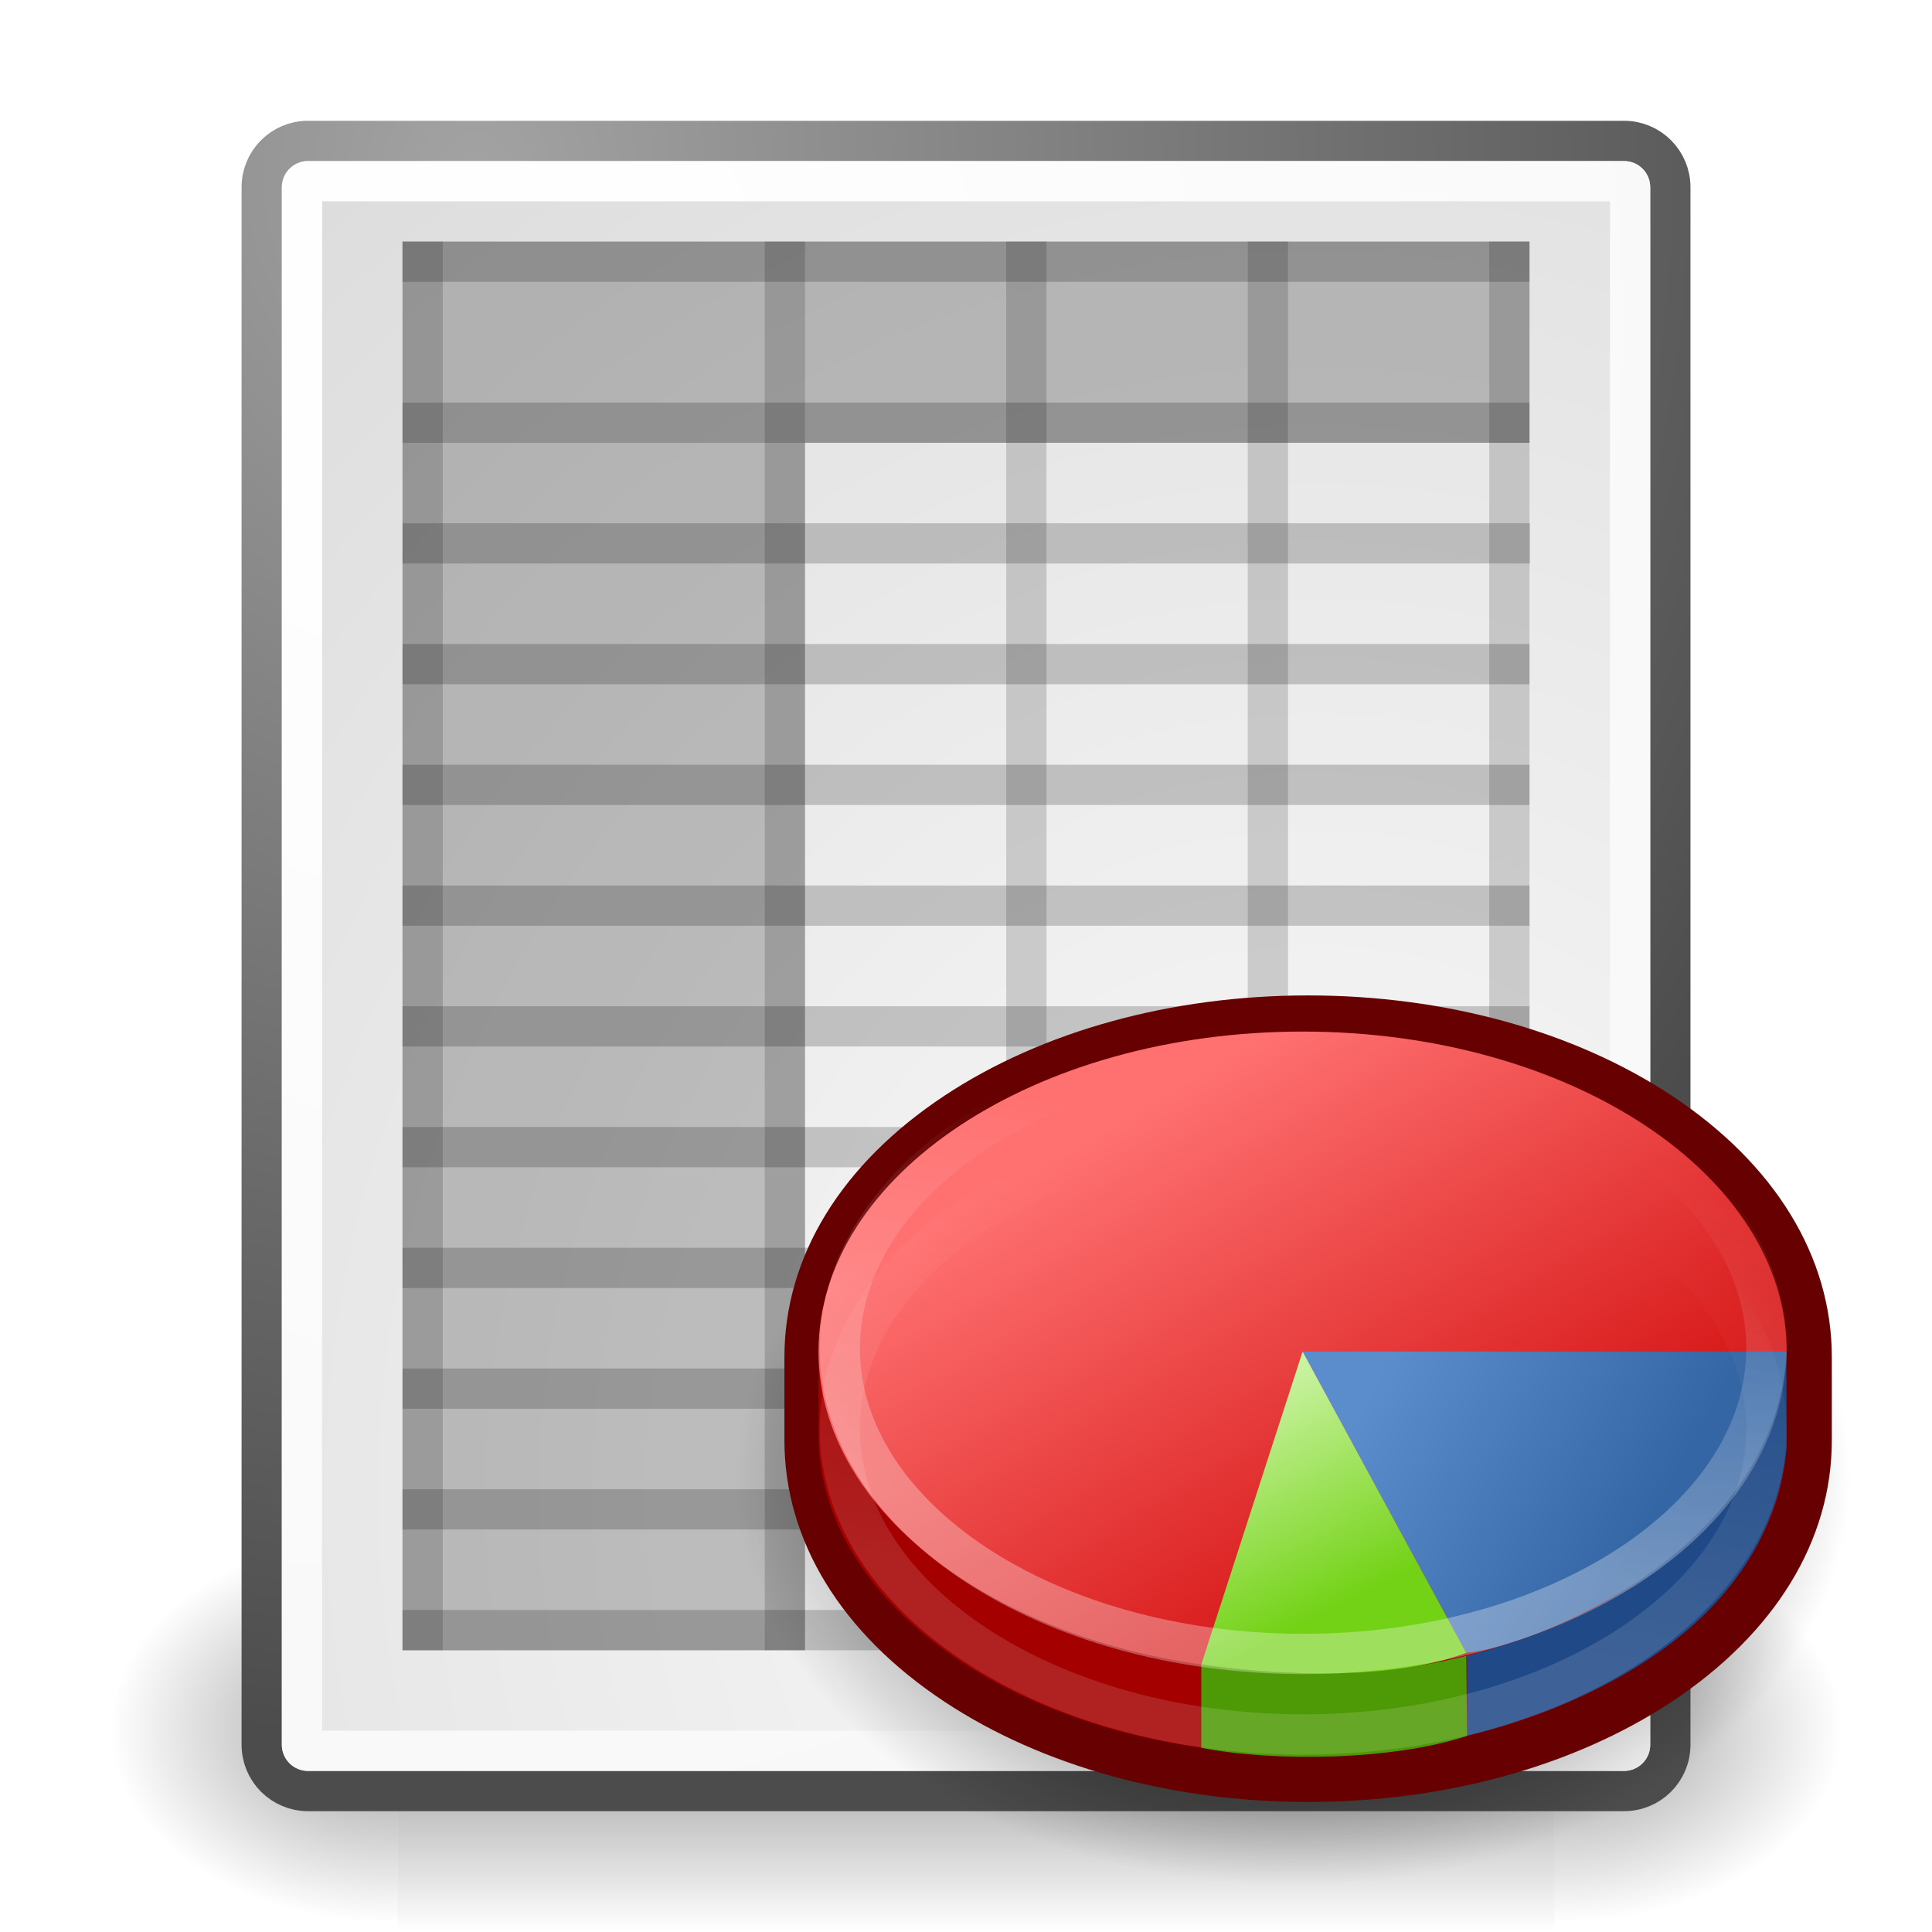
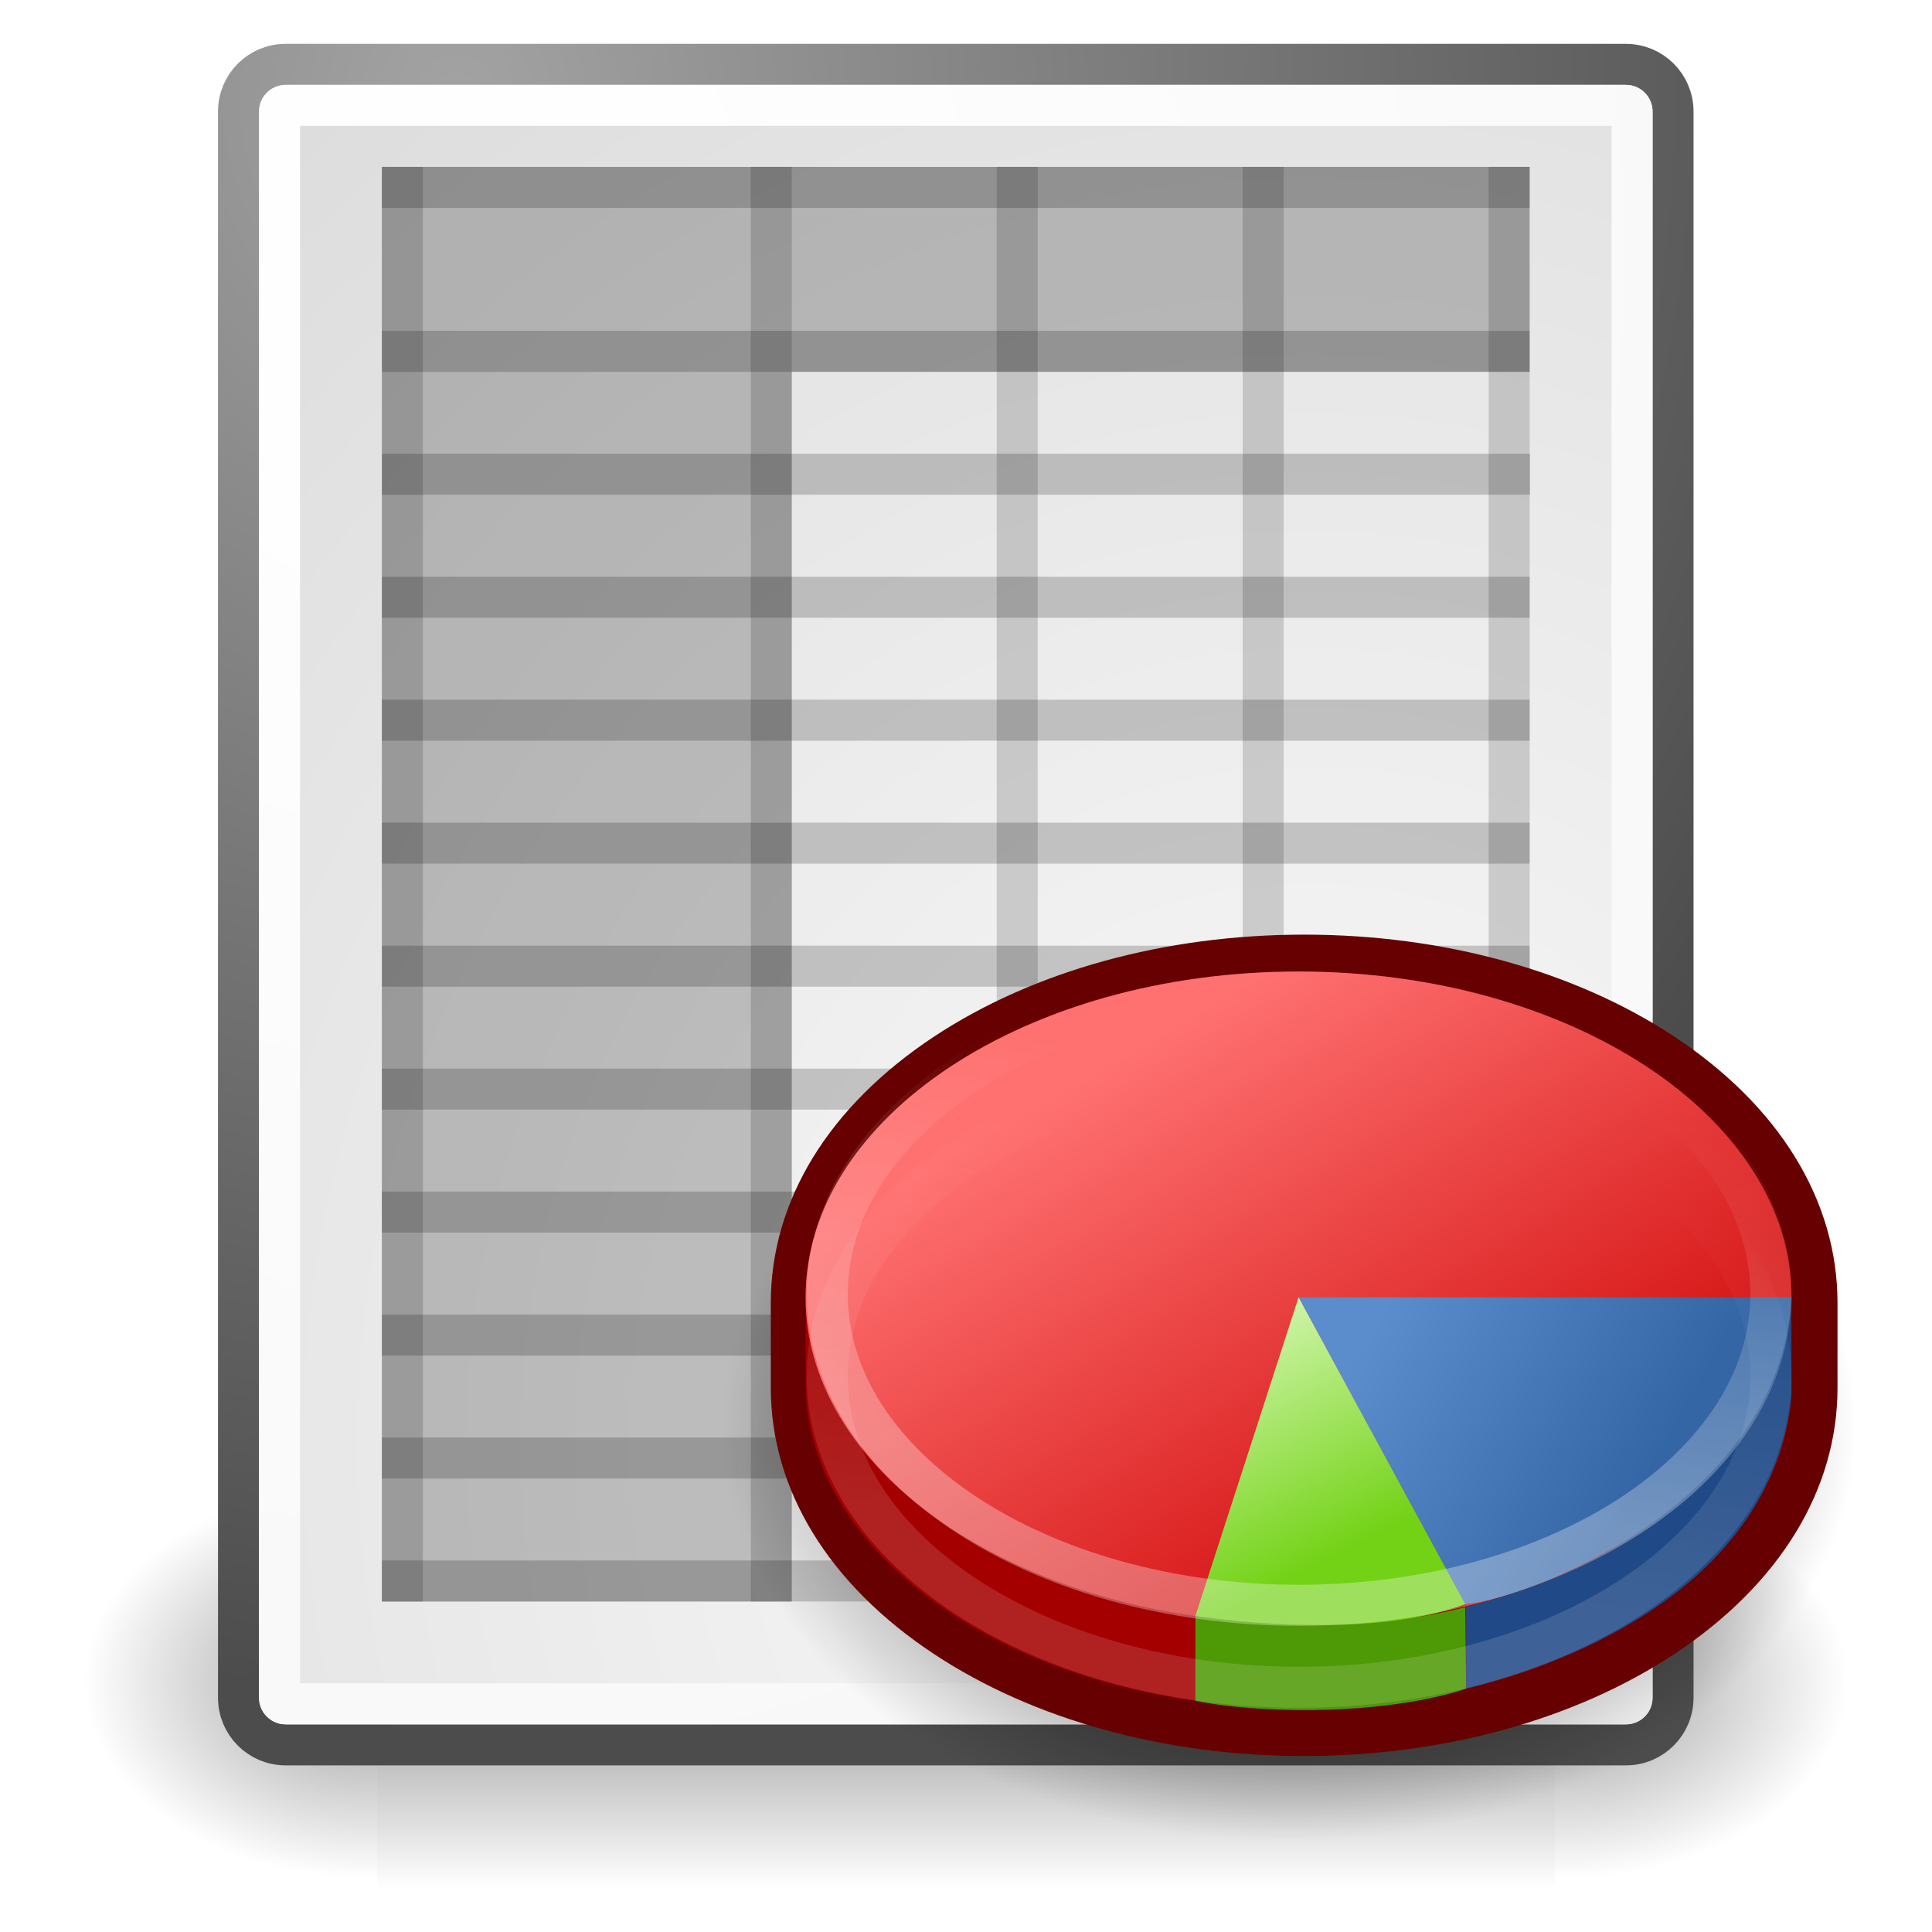
- <svg xmlns="http://www.w3.org/2000/svg" xmlns:xlink="http://www.w3.org/1999/xlink" id="svg13684" height="48px" width="48px">
+ <svg xmlns="http://www.w3.org/2000/svg" xmlns:xlink="http://www.w3.org/1999/xlink" id="svg13684" height="22" width="22" version="1.1">
  <defs id="defs3">
    <radialGradient xlink:href="#linearGradient5060" id="radialGradient6719" gradientUnits="userSpaceOnUse" gradientTransform="matrix(-2.774389,0,0,1.969706,112.7623,-872.8854)" cx="605.714" cy="486.648" fx="605.714" fy="486.648" r="117.143" />
    <linearGradient id="linearGradient5060">
      <stop style="stop-color:black;stop-opacity:1;" offset="0" id="stop5062" />
      <stop style="stop-color:black;stop-opacity:0;" offset="1" id="stop5064" />
    </linearGradient>
    <radialGradient xlink:href="#linearGradient5060" id="radialGradient6717" gradientUnits="userSpaceOnUse" gradientTransform="matrix(2.774389,0,0,1.969706,-1891.633,-872.8854)" cx="605.714" cy="486.648" fx="605.714" fy="486.648" r="117.143" />
    <linearGradient id="linearGradient5048">
      <stop style="stop-color:black;stop-opacity:0;" offset="0" id="stop5050" />
      <stop id="stop5056" offset="0.5" style="stop-color:black;stop-opacity:1;" />
      <stop style="stop-color:black;stop-opacity:0;" offset="1" id="stop5052" />
    </linearGradient>
    <linearGradient xlink:href="#linearGradient5048" id="linearGradient6715" gradientUnits="userSpaceOnUse" gradientTransform="matrix(2.774389,0,0,1.969706,-1892.179,-872.8854)" x1="302.857" y1="366.648" x2="302.857" y2="609.505" />
    <linearGradient xlink:href="#linearGradient6687" id="linearGradient6746" gradientUnits="userSpaceOnUse" x1="-20.75" y1="29" x2="-19.5" y2="18.75" />
    <linearGradient id="linearGradient6687">
      <stop style="stop-color:#ffffff;stop-opacity:1;" offset="0" id="stop6689" />
      <stop style="stop-color:#ffffff;stop-opacity:0;" offset="1" id="stop6691" />
    </linearGradient>
    <linearGradient xlink:href="#linearGradient6687" id="linearGradient6744" gradientUnits="userSpaceOnUse" x1="-20.75" y1="29" x2="-19.5" y2="18.75" />
    <linearGradient id="linearGradient6719">
      <stop style="stop-color:#73d216;stop-opacity:1;" offset="0" id="stop6721" />
      <stop style="stop-color:#d5f7b3;stop-opacity:1;" offset="1" id="stop6723" />
    </linearGradient>
    <linearGradient xlink:href="#linearGradient6719" id="linearGradient6742" gradientUnits="userSpaceOnUse" x1="-17.863" y1="30.828" x2="-20.822" y2="25.015" />
    <linearGradient id="linearGradient6711">
      <stop style="stop-color:#5b8ccb;stop-opacity:1;" offset="0" id="stop6713" />
      <stop style="stop-color:#3465a4;stop-opacity:1;" offset="1" id="stop6715" />
    </linearGradient>
    <linearGradient xlink:href="#linearGradient6711" id="linearGradient6740" gradientUnits="userSpaceOnUse" x1="-16.387" y1="24.454" x2="-9.735" y2="28.196" />
    <linearGradient id="linearGradient6699">
      <stop style="stop-color:#ff7171;stop-opacity:1;" offset="0" id="stop6701" />
      <stop style="stop-color:#cc0000;stop-opacity:1;" offset="1" id="stop6703" />
    </linearGradient>
    <linearGradient xlink:href="#linearGradient6699" id="linearGradient6738" gradientUnits="userSpaceOnUse" x1="-22.976" y1="18.516" x2="-14.36" y2="33.016" />
    <linearGradient id="linearGradient4542">
      <stop style="stop-color:#000000;stop-opacity:1;" offset="0" id="stop4544" />
      <stop style="stop-color:#000000;stop-opacity:0;" offset="1" id="stop4546" />
    </linearGradient>
-     <radialGradient xlink:href="#linearGradient4542" id="radialGradient4548" cx="24.307" cy="42.078" fx="24.307" fy="42.078" r="15.822" gradientTransform="matrix(1,0,0,0.284916,-2.846681e-15,30.08928)" gradientUnits="userSpaceOnUse" />
+     <radialGradient xlink:href="#linearGradient4542" id="radialGradient4548" cx="24.307" cy="42.078" fx="24.307" fy="42.078" r="15.822" gradientTransform="matrix(1,0,0,0.284916,0,30.08928)" gradientUnits="userSpaceOnUse" />
    <linearGradient id="linearGradient2456">
      <stop style="stop-color:#000000;stop-opacity:1;" offset="0" id="stop2458" />
      <stop style="stop-color:#000000;stop-opacity:0;" offset="1" id="stop2460" />
    </linearGradient>
    <linearGradient id="linearGradient269">
      <stop id="stop270" offset="0" style="stop-color:#a3a3a3;stop-opacity:1;" />
      <stop id="stop271" offset="1" style="stop-color:#4c4c4c;stop-opacity:1;" />
    </linearGradient>
-     <radialGradient xlink:href="#linearGradient269" id="radialGradient15656" gradientUnits="userSpaceOnUse" gradientTransform="matrix(0.971646,0,0,1.034707,3.240408,0.495684)" cx="8.824" cy="3.756" fx="8.824" fy="3.756" r="37.752" />
+     <radialGradient xlink:href="#linearGradient269" id="radialGradient15656" gradientUnits="userSpaceOnUse" gradientTransform="matrix(0.453538,0,0,0.4829732,1.193286,25.33044)" cx="8.824" cy="3.756" fx="8.824" fy="3.756" r="37.752" />
    <linearGradient id="linearGradient259">
      <stop id="stop260" offset="0" style="stop-color:#fafafa;stop-opacity:1;" />
      <stop id="stop261" offset="1" style="stop-color:#bbbbbb;stop-opacity:1;" />
    </linearGradient>
-     <radialGradient xlink:href="#linearGradient259" id="radialGradient15658" gradientUnits="userSpaceOnUse" gradientTransform="matrix(0.963839,0,0,1.043088,-0.124825,-0.15197)" cx="33.967" cy="35.737" fx="33.967" fy="35.737" r="86.708" />
+     <radialGradient xlink:href="#linearGradient259" id="radialGradient15658" gradientUnits="userSpaceOnUse" gradientTransform="matrix(0.4498939,0,0,0.4868852,-0.3775143,25.02813)" cx="33.967" cy="35.737" fx="33.967" fy="35.737" r="86.708" />
    <linearGradient id="linearGradient15662">
      <stop id="stop15664" offset="0" style="stop-color:#ffffff;stop-opacity:1;" />
      <stop id="stop15666" offset="1" style="stop-color:#f8f8f8;stop-opacity:1;" />
    </linearGradient>
-     <radialGradient xlink:href="#linearGradient15662" id="radialGradient15668" gradientUnits="userSpaceOnUse" gradientTransform="matrix(0.974777,0,0,1.034091,3.161873,0.559274)" cx="8.144" cy="7.268" fx="8.144" fy="7.268" r="38.159" />
+     <radialGradient xlink:href="#linearGradient15662" id="radialGradient15668" gradientUnits="userSpaceOnUse" gradientTransform="matrix(0.4549995,0,0,0.4826857,1.156628,25.36012)" cx="8.144" cy="7.268" fx="8.144" fy="7.268" r="38.159" />
    <linearGradient y2="99.298" x2="118.302" y1="82.094" x1="97.241" gradientUnits="userSpaceOnUse" id="aigrd13">
      <stop id="stop12995" style="stop-color:#E8F066" offset="0" />
      <stop id="stop12997" style="stop-color:#949941" offset="1" />
    </linearGradient>
    <linearGradient y2="100.653" x2="115.517" y1="89.11" x1="90.831" gradientUnits="userSpaceOnUse" id="aigrd12">
      <stop id="stop12988" style="stop-color:#E8F066" offset="0" />
      <stop id="stop12990" style="stop-color:#777A34" offset="1" />
    </linearGradient>
    <linearGradient y2="92.612" x2="124.82" y1="75.11" x1="105.092" gradientUnits="userSpaceOnUse" id="aigrd11">
      <stop id="stop12981" style="stop-color:#3FA6CC" offset="0" />
      <stop id="stop12983" style="stop-color:#00687A" offset="1" />
    </linearGradient>
    <linearGradient y2="94.8" x2="126.111" y1="84.758" x1="107.867" gradientUnits="userSpaceOnUse" id="aigrd10">
      <stop id="stop12974" style="stop-color:#2C7894" offset="0" />
      <stop id="stop12976" style="stop-color:#0E3D47" offset="1" />
    </linearGradient>
    <linearGradient y2="95.9" x2="118.2" y1="78.108" x1="105.818" gradientUnits="userSpaceOnUse" id="aigrd9">
      <stop id="stop12967" style="stop-color:#C1553A" offset="0" />
      <stop id="stop12969" style="stop-color:#803926" offset="1" />
    </linearGradient>
    <linearGradient y2="98.883" x2="118.348" y1="81.176" x1="106.025" gradientUnits="userSpaceOnUse" id="aigrd8">
      <stop id="stop12960" style="stop-color:#C09287" offset="0" />
      <stop id="stop12962" style="stop-color:#803926" offset="1" />
    </linearGradient>
    <linearGradient xlink:href="#aigrd8" id="linearGradient1681" gradientUnits="userSpaceOnUse" x1="106.025" y1="81.176" x2="118.348" y2="98.883" />
    <linearGradient xlink:href="#aigrd9" id="linearGradient1683" gradientUnits="userSpaceOnUse" x1="105.818" y1="78.108" x2="118.2" y2="95.9" />
    <linearGradient xlink:href="#aigrd10" id="linearGradient1685" gradientUnits="userSpaceOnUse" x1="107.867" y1="84.758" x2="126.111" y2="94.8" />
    <linearGradient xlink:href="#aigrd11" id="linearGradient1687" gradientUnits="userSpaceOnUse" x1="105.092" y1="75.11" x2="124.82" y2="92.612" />
    <linearGradient xlink:href="#aigrd12" id="linearGradient1689" gradientUnits="userSpaceOnUse" x1="90.831" y1="89.11" x2="115.517" y2="100.653" />
    <linearGradient xlink:href="#aigrd13" id="linearGradient1691" gradientUnits="userSpaceOnUse" x1="97.241" y1="82.094" x2="118.302" y2="99.298" />
-     <radialGradient xlink:href="#linearGradient2456" id="radialGradient2462" gradientTransform="scale(1.164226,0.85894)" cx="28.284" cy="47.401" fx="28.284" fy="47.401" r="13.804" gradientUnits="userSpaceOnUse" />
+     <radialGradient xlink:href="#linearGradient2456" id="radialGradient2462" gradientTransform="matrix(0.468255,0,0,0.3413822,1.43604,26.07541)" cx="28.284" cy="47.401" fx="28.284" fy="47.401" r="13.804" gradientUnits="userSpaceOnUse" />
  </defs>
-   <g id="layer1" style="display:inline">
-     <g style="display:inline" transform="matrix(2.144924e-2,0,0,2.086758e-2,43.32772,41.1536)" id="g6707">
-       <rect style="opacity:0.402;color:black;fill:url(#linearGradient6715);fill-opacity:1;fill-rule:nonzero;stroke:none;stroke-width:1;stroke-linecap:round;stroke-linejoin:miter;marker:none;marker-start:none;marker-mid:none;marker-end:none;stroke-miterlimit:4;stroke-dasharray:none;stroke-dashoffset:0;stroke-opacity:1;visibility:visible;display:inline;overflow:visible" id="rect6709" width="1339.633" height="478.357" x="-1559.252" y="-150.697" />
-       <path style="opacity:0.402;color:black;fill:url(#radialGradient6717);fill-opacity:1;fill-rule:nonzero;stroke:none;stroke-width:1;stroke-linecap:round;stroke-linejoin:miter;marker:none;marker-start:none;marker-mid:none;marker-end:none;stroke-miterlimit:4;stroke-dasharray:none;stroke-dashoffset:0;stroke-opacity:1;visibility:visible;display:inline;overflow:visible" d="M -219.619,-150.68 C -219.619,-150.68 -219.619,327.65 -219.619,327.65 C -76.745,328.551 125.781,220.481 125.781,88.454 C 125.781,-43.572 -33.655,-150.68 -219.619,-150.68 z " id="path6711" />
-       <path id="path6713" d="M -1559.252,-150.68 C -1559.252,-150.68 -1559.252,327.65 -1559.252,327.65 C -1702.127,328.551 -1904.652,220.481 -1904.652,88.454 C -1904.652,-43.572 -1745.216,-150.68 -1559.252,-150.68 z " style="opacity:0.402;color:black;fill:url(#radialGradient6719);fill-opacity:1;fill-rule:nonzero;stroke:none;stroke-width:1;stroke-linecap:round;stroke-linejoin:miter;marker:none;marker-start:none;marker-mid:none;marker-end:none;stroke-miterlimit:4;stroke-dasharray:none;stroke-dashoffset:0;stroke-opacity:1;visibility:visible;display:inline;overflow:visible" />
+   <g id="layer1" style="display:inline" transform="translate(0,-26)">
+     <g style="display:inline" transform="matrix(0.01001192,0,0,0.00974042,19.90496,44.30845)" id="g6707">
+       <rect style="color:#000000;display:inline;overflow:visible;visibility:visible;opacity:0.402;fill:url(#linearGradient6715);fill-opacity:1;fill-rule:nonzero;stroke:none;stroke-width:1;stroke-linecap:round;stroke-linejoin:miter;stroke-miterlimit:4;stroke-dasharray:none;stroke-dashoffset:0;stroke-opacity:1;marker:none;marker-start:none;marker-mid:none;marker-end:none" id="rect6709" width="1339.633" height="478.357" x="-1559.252" y="-150.697" />
+       <path style="color:#000000;display:inline;overflow:visible;visibility:visible;opacity:0.402;fill:url(#radialGradient6717);fill-opacity:1;fill-rule:nonzero;stroke:none;stroke-width:1;stroke-linecap:round;stroke-linejoin:miter;stroke-miterlimit:4;stroke-dasharray:none;stroke-dashoffset:0;stroke-opacity:1;marker:none;marker-start:none;marker-mid:none;marker-end:none" d="m -219.619,-150.68 c 0,0 0,478.331 0,478.331 142.874,0.9 345.4,-107.17 345.4,-239.196 0,-132.027 -159.437,-239.135 -345.4,-239.135 z" id="path6711" />
+       <path id="path6713" d="m -1559.252,-150.68 c 0,0 0,478.331 0,478.331 -142.874,0.9 -345.4,-107.17 -345.4,-239.196 0,-132.027 159.437,-239.135 345.4,-239.135 z" style="color:#000000;display:inline;overflow:visible;visibility:visible;opacity:0.402;fill:url(#radialGradient6719);fill-opacity:1;fill-rule:nonzero;stroke:none;stroke-width:1;stroke-linecap:round;stroke-linejoin:miter;stroke-miterlimit:4;stroke-dasharray:none;stroke-dashoffset:0;stroke-opacity:1;marker:none;marker-start:none;marker-mid:none;marker-end:none" />
    </g>
-     <rect style="color:#000000;fill:url(#radialGradient15658);fill-opacity:1;fill-rule:nonzero;stroke:url(#radialGradient15656);stroke-width:1;stroke-linecap:round;stroke-linejoin:round;marker:none;marker-start:none;marker-mid:none;marker-end:none;stroke-miterlimit:4;stroke-dashoffset:0;stroke-opacity:1;visibility:visible;display:block;overflow:visible" id="rect15391" width="34.997" height="40.997" x="6.502" y="3.501" ry="1.149" rx="1.149" />
-     <rect style="color:#000000;fill:none;fill-opacity:1;fill-rule:nonzero;stroke:url(#radialGradient15668);stroke-width:1;stroke-linecap:round;stroke-linejoin:round;marker:none;marker-start:none;marker-mid:none;marker-end:none;stroke-miterlimit:4;stroke-dashoffset:0;stroke-opacity:1;visibility:visible;display:block;overflow:visible" id="rect15660" width="32.996" height="38.996" x="7.503" y="4.502" ry="0.149" rx="0.149" />
-     <path id="rect13655" d="M 10,6.002 L 10,10.966 L 10,41.002 L 20,41 L 20,11 L 38,11 L 38,6.002 L 10,6.002 z " style="color:#000000;fill:#000000;fill-opacity:0.211;fill-rule:evenodd;stroke:none;stroke-width:0.608;stroke-linecap:square;stroke-linejoin:round;marker:none;marker-start:none;marker-mid:none;marker-end:none;stroke-miterlimit:4;stroke-dashoffset:0;stroke-opacity:1;visibility:visible;display:inline;overflow:visible" />
-     <path id="path13660" d="M 37.5,10.502 L 10.5,10.502" style="fill:#000000;fill-opacity:0.158;fill-rule:evenodd;stroke:#000000;stroke-width:1px;stroke-linecap:square;stroke-linejoin:miter;stroke-opacity:0.193" />
-     <path id="path13662" d="M 37.501,16.5 L 10.499,16.5" style="fill:#000000;fill-opacity:0.158;fill-rule:evenodd;stroke:#000000;stroke-width:1px;stroke-linecap:square;stroke-linejoin:miter;stroke-opacity:0.193" />
-     <path id="path13664" d="M 37.501,22.5 L 10.499,22.5" style="fill:#000000;fill-opacity:0.158;fill-rule:evenodd;stroke:#000000;stroke-width:1px;stroke-linecap:square;stroke-linejoin:miter;stroke-opacity:0.193" />
-     <path id="path13666" d="M 37.501,28.5 L 10.499,28.5" style="fill:#000000;fill-opacity:0.158;fill-rule:evenodd;stroke:#000000;stroke-width:1px;stroke-linecap:square;stroke-linejoin:miter;stroke-opacity:0.193" />
-     <path id="path13668" d="M 37.501,34.5 L 10.5,34.5" style="fill:#000000;fill-opacity:0.158;fill-rule:evenodd;stroke:#000000;stroke-width:1px;stroke-linecap:square;stroke-linejoin:miter;stroke-opacity:0.193" />
-     <path id="path13682" d="M 37.501,40.5 L 10.499,40.5" style="fill:#000000;fill-opacity:0.158;fill-rule:evenodd;stroke:#000000;stroke-width:1px;stroke-linecap:square;stroke-linejoin:miter;stroke-opacity:0.193" />
-     <path id="path2464" d="M 37.512,13.5 L 10.5,13.5" style="fill:#000000;fill-opacity:0.158;fill-rule:evenodd;stroke:#000000;stroke-width:1px;stroke-linecap:square;stroke-linejoin:miter;stroke-opacity:0.193" />
-     <path id="path2466" d="M 37.501,19.5 L 10.499,19.5" style="fill:none;fill-opacity:0.158;fill-rule:evenodd;stroke:#000000;stroke-width:1px;stroke-linecap:square;stroke-linejoin:miter;stroke-opacity:0.193" />
-     <path id="path2468" d="M 37.501,25.5 L 10.499,25.5" style="fill:#000000;fill-opacity:0.158;fill-rule:evenodd;stroke:#000000;stroke-width:1px;stroke-linecap:square;stroke-linejoin:miter;stroke-opacity:0.193" />
-     <path id="path2470" d="M 37.501,31.5 L 10.499,31.5" style="fill:#000000;fill-opacity:0.158;fill-rule:evenodd;stroke:#000000;stroke-width:1px;stroke-linecap:square;stroke-linejoin:miter;stroke-opacity:0.193" />
-     <path id="path2472" d="M 37.501,37.5 L 10.499,37.5" style="fill:#000000;fill-opacity:0.158;fill-rule:evenodd;stroke:#000000;stroke-width:1px;stroke-linecap:square;stroke-linejoin:miter;stroke-opacity:0.193" />
-     <path style="fill:none;fill-opacity:0.75;fill-rule:evenodd;stroke:#000000;stroke-width:1px;stroke-linecap:square;stroke-linejoin:miter;stroke-opacity:0.158" d="M 37.5,6.5 L 37.5,40.5" id="path2485" />
-     <path style="fill:none;fill-opacity:0.75;fill-rule:evenodd;stroke:#000000;stroke-width:1px;stroke-linecap:square;stroke-linejoin:miter;stroke-opacity:0.158" d="M 31.5,6.5 L 31.5,40.5" id="path2487" />
-     <path style="fill:none;fill-opacity:0.75;fill-rule:evenodd;stroke:#000000;stroke-width:1px;stroke-linecap:square;stroke-linejoin:miter;stroke-opacity:0.158" d="M 25.5,6.5 L 25.5,40.5" id="path2489" />
-     <path style="fill:none;fill-opacity:0.75;fill-rule:evenodd;stroke:#000000;stroke-width:1px;stroke-linecap:square;stroke-linejoin:miter;stroke-opacity:0.158" d="M 19.5,6.5 L 19.5,40.5" id="path2491" />
-     <path style="fill:none;fill-opacity:0.75;fill-rule:evenodd;stroke:#000000;stroke-width:1px;stroke-linecap:square;stroke-linejoin:miter;stroke-opacity:0.158" d="M 10.5,6.5 L 10.5,40.5" id="path2493" />
-     <path id="path2495" d="M 37.5,6.502 L 10.499,6.502" style="fill:#000000;fill-opacity:0.158;fill-rule:evenodd;stroke:#000000;stroke-width:1px;stroke-linecap:square;stroke-linejoin:miter;stroke-opacity:0.193" />
+     <rect style="color:#000000;display:block;overflow:visible;visibility:visible;fill:url(#radialGradient15658);fill-opacity:1;fill-rule:nonzero;stroke:url(#radialGradient15656);stroke-width:0.467;stroke-linecap:round;stroke-linejoin:round;stroke-miterlimit:4;stroke-dashoffset:0;stroke-opacity:1;marker:none;marker-start:none;marker-mid:none;marker-end:none" id="rect15391" width="16.335" height="19.136" x="2.716" y="26.733" ry="0.536" rx="0.536" />
+     <rect style="color:#000000;display:block;overflow:visible;visibility:visible;fill:none;fill-opacity:1;fill-rule:nonzero;stroke:url(#radialGradient15668);stroke-width:0.467;stroke-linecap:round;stroke-linejoin:round;stroke-miterlimit:4;stroke-dashoffset:0;stroke-opacity:1;marker:none;marker-start:none;marker-mid:none;marker-end:none" id="rect15660" width="15.402" height="18.202" x="3.183" y="27.2" ry="0.07" rx="0.07" />
+     <path id="rect13655" d="m 4.348,27.901 v 2.317 14.02 l 4.668,-0.001 V 30.234 H 17.418 V 27.901 Z" style="color:#000000;display:inline;overflow:visible;visibility:visible;fill:#000000;fill-opacity:0.211;fill-rule:evenodd;stroke:none;stroke-width:0.284;stroke-linecap:square;stroke-linejoin:round;stroke-miterlimit:4;stroke-dashoffset:0;stroke-opacity:1;marker:none;marker-start:none;marker-mid:none;marker-end:none" />
+     <path id="path13660" d="M 17.185,30.001 H 4.582" style="fill:#000000;fill-opacity:0.158;fill-rule:evenodd;stroke:#000000;stroke-width:0.467px;stroke-linecap:square;stroke-linejoin:miter;stroke-opacity:0.193" />
+     <path id="path13662" d="M 17.185,32.801 H 4.582" style="fill:#000000;fill-opacity:0.158;fill-rule:evenodd;stroke:#000000;stroke-width:0.467px;stroke-linecap:square;stroke-linejoin:miter;stroke-opacity:0.193" />
+     <path id="path13664" d="M 17.185,35.601 H 4.582" style="fill:#000000;fill-opacity:0.158;fill-rule:evenodd;stroke:#000000;stroke-width:0.467px;stroke-linecap:square;stroke-linejoin:miter;stroke-opacity:0.193" />
+     <path id="path13666" d="M 17.185,38.402 H 4.582" style="fill:#000000;fill-opacity:0.158;fill-rule:evenodd;stroke:#000000;stroke-width:0.467px;stroke-linecap:square;stroke-linejoin:miter;stroke-opacity:0.193" />
+     <path id="path13668" d="M 17.185,41.203 H 4.582" style="fill:#000000;fill-opacity:0.158;fill-rule:evenodd;stroke:#000000;stroke-width:0.467px;stroke-linecap:square;stroke-linejoin:miter;stroke-opacity:0.193" />
+     <path id="path13682" d="M 17.185,44.003 H 4.582" style="fill:#000000;fill-opacity:0.158;fill-rule:evenodd;stroke:#000000;stroke-width:0.467px;stroke-linecap:square;stroke-linejoin:miter;stroke-opacity:0.193" />
+     <path id="path2464" d="M 17.19,31.4 H 4.582" style="fill:#000000;fill-opacity:0.158;fill-rule:evenodd;stroke:#000000;stroke-width:0.467px;stroke-linecap:square;stroke-linejoin:miter;stroke-opacity:0.193" />
+     <path id="path2466" d="M 17.185,34.201 H 4.582" style="fill:none;fill-opacity:0.158;fill-rule:evenodd;stroke:#000000;stroke-width:0.467px;stroke-linecap:square;stroke-linejoin:miter;stroke-opacity:0.193" />
+     <path id="path2468" d="M 17.185,37.002 H 4.582" style="fill:#000000;fill-opacity:0.158;fill-rule:evenodd;stroke:#000000;stroke-width:0.467px;stroke-linecap:square;stroke-linejoin:miter;stroke-opacity:0.193" />
+     <path id="path2470" d="M 17.185,39.802 H 4.582" style="fill:#000000;fill-opacity:0.158;fill-rule:evenodd;stroke:#000000;stroke-width:0.467px;stroke-linecap:square;stroke-linejoin:miter;stroke-opacity:0.193" />
+     <path id="path2472" d="M 17.185,42.603 H 4.582" style="fill:#000000;fill-opacity:0.158;fill-rule:evenodd;stroke:#000000;stroke-width:0.467px;stroke-linecap:square;stroke-linejoin:miter;stroke-opacity:0.193" />
+     <path style="fill:none;fill-opacity:0.75;fill-rule:evenodd;stroke:#000000;stroke-width:0.467px;stroke-linecap:square;stroke-linejoin:miter;stroke-opacity:0.158" d="M 17.185,28.133 V 44.004" id="path2485" />
+     <path style="fill:none;fill-opacity:0.75;fill-rule:evenodd;stroke:#000000;stroke-width:0.467px;stroke-linecap:square;stroke-linejoin:miter;stroke-opacity:0.158" d="M 14.384,28.133 V 44.004" id="path2487" />
+     <path style="fill:none;fill-opacity:0.75;fill-rule:evenodd;stroke:#000000;stroke-width:0.467px;stroke-linecap:square;stroke-linejoin:miter;stroke-opacity:0.158" d="M 11.583,28.133 V 44.004" id="path2489" />
+     <path style="fill:none;fill-opacity:0.75;fill-rule:evenodd;stroke:#000000;stroke-width:0.467px;stroke-linecap:square;stroke-linejoin:miter;stroke-opacity:0.158" d="M 8.783,28.133 V 44.004" id="path2491" />
+     <path style="fill:none;fill-opacity:0.75;fill-rule:evenodd;stroke:#000000;stroke-width:0.467px;stroke-linecap:square;stroke-linejoin:miter;stroke-opacity:0.158" d="M 4.582,28.133 V 44.004" id="path2493" />
+     <path id="path2495" d="M 17.185,28.134 H 4.582" style="fill:#000000;fill-opacity:0.158;fill-rule:evenodd;stroke:#000000;stroke-width:0.467px;stroke-linecap:square;stroke-linejoin:miter;stroke-opacity:0.193" />
  </g>
-   <g id="layer2" style="display:inline">
-     <path style="fill:url(#radialGradient2462);fill-opacity:1;fill-rule:evenodd;stroke:none;stroke-width:1px;stroke-linecap:butt;stroke-linejoin:miter;stroke-opacity:1" id="path1693" d="M 49 40.714 A 16.071 11.857 0 1 1  16.857,40.714 A 16.071 11.857 0 1 1  49 40.714 z" transform="matrix(0.861667,0,0,0.851476,3.760476,2.091696)" />
-     <g id="g6727" transform="translate(51,9.12499)">
-       <path id="path3931" d="M -27.529,18.093 C -30.098,19.791 -31.511,22.098 -31.511,24.591 L -31.511,26.66 C -31.511,29.151 -30.098,31.458 -27.529,33.157 C -25.102,34.76 -21.895,35.644 -18.499,35.644 C -15.105,35.644 -11.898,34.76 -9.47,33.157 C -6.902,31.458 -5.489,29.152 -5.489,26.66 L -5.489,24.591 C -5.489,22.098 -6.903,19.79 -9.47,18.093 C -11.897,16.49 -15.104,15.606 -18.499,15.606 C -21.895,15.606 -25.102,16.49 -27.529,18.093 z " style="fill:#670000;fill-opacity:1;fill-rule:nonzero;stroke:none;stroke-miterlimit:4" />
-       <path id="path3933" d="M -7.024,24.454 C -8.403,21.067 -13.077,18.573 -18.637,18.573 C -24.196,18.573 -28.871,21.067 -30.249,24.454 L -30.664,24.454 L -30.664,26.524 C -30.664,30.914 -25.279,34.472 -18.637,34.472 C -11.994,34.472 -6.61,30.914 -6.61,26.524 L -6.61,24.454 L -7.024,24.454 L -7.024,24.454 z " style="fill:#a40000;fill-rule:nonzero;stroke:none;stroke-miterlimit:4" />
-       <path id="path3935" d="M -6.61,24.454 C -6.61,28.844 -11.994,32.403 -18.637,32.403 C -25.279,32.403 -30.664,28.844 -30.664,24.454 C -30.664,20.063 -25.279,16.504 -18.637,16.504 C -11.994,16.504 -6.61,20.063 -6.61,24.454 L -6.61,24.454 z " style="fill:url(#linearGradient6738);fill-opacity:1;fill-rule:nonzero;stroke:none;stroke-miterlimit:4" />
-       <path id="path3937" d="M -6.61,26.833 L -6.626,24.667 C -7.93,29.167 -10.862,31.074 -14.549,32.008 L -14.549,34.002 C -10.559,32.998 -6.987,30.713 -6.61,26.833 L -6.61,26.833 z " style="fill:#204a87;fill-rule:nonzero;stroke:none;stroke-miterlimit:4" />
-       <path id="path3939" d="M -6.61,24.454 C -6.886,29.533 -13.168,31.849 -14.572,31.938 L -18.637,24.454 L -6.611,24.454 L -6.61,24.454 z " style="fill:url(#linearGradient6740);fill-opacity:1;fill-rule:nonzero;stroke:none;stroke-miterlimit:4" />
-       <path id="path3941" d="M -21.154,34.298 L -21.154,32.229 C -18.891,32.524 -16.814,32.576 -14.572,32.015 L -14.549,34.003 C -16.429,34.619 -19.369,34.648 -21.154,34.299 L -21.154,34.298 z " style="fill:#4e9a06;fill-rule:nonzero;stroke:none;stroke-miterlimit:4" />
-       <path id="path3943" d="M -18.637,24.454 L -14.572,31.938 C -17.061,32.887 -21.154,32.229 -21.154,32.229 L -18.637,24.454 z " style="fill:url(#linearGradient6742);fill-opacity:1;fill-rule:nonzero;stroke:none;stroke-miterlimit:4" />
-       <path transform="matrix(0.979592,0,0,0.979592,-0.380102,0.497449)" d="M -6.875 24.375 A 11.75 7.75 0 1 1  -30.375,24.375 A 11.75 7.75 0 1 1  -6.875 24.375 z" id="path5959" style="opacity:0.311;color:#000000;fill:none;fill-opacity:1;fill-rule:evenodd;stroke:url(#linearGradient6744);stroke-width:1.021;stroke-linecap:butt;stroke-linejoin:miter;marker:none;marker-start:none;marker-mid:none;marker-end:none;stroke-miterlimit:4;stroke-dasharray:none;stroke-dashoffset:0;stroke-opacity:1;visibility:visible;display:block;overflow:visible" />
-       <path style="opacity:0.133;color:#000000;fill:none;fill-opacity:1;fill-rule:evenodd;stroke:url(#linearGradient6746);stroke-width:1.021;stroke-linecap:butt;stroke-linejoin:miter;marker:none;marker-start:none;marker-mid:none;marker-end:none;stroke-miterlimit:4;stroke-dasharray:none;stroke-dashoffset:0;stroke-opacity:1;visibility:visible;display:block;overflow:visible" id="path6707" d="M -6.875 24.375 A 11.75 7.75 0 1 1  -30.375,24.375 A 11.75 7.75 0 1 1  -6.875 24.375 z" transform="matrix(0.979592,0,0,0.979592,-0.380102,2.497449)" />
+   <g id="layer2" style="display:inline" transform="translate(0,-26)">
+     <ellipse style="fill:url(#radialGradient2462);fill-opacity:1;fill-rule:evenodd;stroke:none;stroke-width:0.4px;stroke-linecap:butt;stroke-linejoin:miter;stroke-opacity:1" id="path1693" cx="14.68" cy="42.257" rx="6.464" ry="4.713" />
+     <g id="g6727" transform="matrix(0.4667729,0,0,0.4667729,23.48617,29.35836)">
+       <path id="path3931" d="m -27.529,18.093 c -2.569,1.698 -3.983,4.005 -3.983,6.498 v 2.069 c 0,2.491 1.414,4.798 3.983,6.497 2.426,1.604 5.633,2.487 9.029,2.487 3.395,0 6.601,-0.884 9.029,-2.487 2.568,-1.698 3.982,-4.005 3.982,-6.497 v -2.069 c 0,-2.493 -1.415,-4.8 -3.982,-6.498 -2.427,-1.603 -5.634,-2.487 -9.029,-2.487 -3.396,0 -6.603,0.884 -9.029,2.487 z" style="fill:#670000;fill-opacity:1;fill-rule:nonzero;stroke:none;stroke-miterlimit:4" />
+       <path id="path3933" d="m -7.024,24.454 c -1.379,-3.387 -6.053,-5.88 -11.612,-5.88 -5.559,0 -10.234,2.494 -11.612,5.88 h -0.415 v 2.07 c 0,4.39 5.385,7.949 12.027,7.949 6.643,0 12.026,-3.559 12.026,-7.949 v -2.07 z" style="fill:#a40000;fill-rule:nonzero;stroke:none;stroke-miterlimit:4" />
+       <path id="path3935" d="m -6.61,24.454 c 0,4.391 -5.384,7.949 -12.026,7.949 -6.643,0 -12.027,-3.559 -12.027,-7.949 0,-4.391 5.385,-7.949 12.027,-7.949 6.643,0 12.026,3.559 12.026,7.949 z" style="fill:url(#linearGradient6738);fill-opacity:1;fill-rule:nonzero;stroke:none;stroke-miterlimit:4" />
+       <path id="path3937" d="m -6.61,26.833 -0.015,-2.166 c -1.304,4.501 -4.237,6.408 -7.923,7.341 v 1.994 c 3.991,-1.004 7.562,-3.289 7.939,-7.169 z" style="fill:#204a87;fill-rule:nonzero;stroke:none;stroke-miterlimit:4" />
+       <path id="path3939" d="m -6.61,24.454 c -0.275,5.079 -6.558,7.396 -7.961,7.484 l -4.066,-7.484 h 12.026 z" style="fill:url(#linearGradient6740);fill-opacity:1;fill-rule:nonzero;stroke:none;stroke-miterlimit:4" />
+       <path id="path3941" d="m -21.154,34.298 v -2.069 c 2.263,0.295 4.34,0.347 6.583,-0.214 l 0.022,1.988 c -1.879,0.616 -4.82,0.645 -6.605,0.296 z" style="fill:#4e9a06;fill-rule:nonzero;stroke:none;stroke-miterlimit:4" />
+       <path id="path3943" d="m -18.637,24.454 4.066,7.483 c -2.489,0.949 -6.583,0.291 -6.583,0.291 z" style="fill:url(#linearGradient6742);fill-opacity:1;fill-rule:nonzero;stroke:none;stroke-miterlimit:4" />
+       <ellipse transform="matrix(0.979592,0,0,0.979592,-0.380102,0.497449)" id="path5959" style="color:#000000;display:block;overflow:visible;visibility:visible;opacity:0.311;fill:none;fill-opacity:1;fill-rule:evenodd;stroke:url(#linearGradient6744);stroke-width:1.021;stroke-linecap:butt;stroke-linejoin:miter;stroke-miterlimit:4;stroke-dasharray:none;stroke-dashoffset:0;stroke-opacity:1;marker:none;marker-start:none;marker-mid:none;marker-end:none" cx="-18.625" cy="24.375" rx="11.75" ry="7.75" />
+       <ellipse style="color:#000000;display:block;overflow:visible;visibility:visible;opacity:0.133;fill:none;fill-opacity:1;fill-rule:evenodd;stroke:url(#linearGradient6746);stroke-width:1.021;stroke-linecap:butt;stroke-linejoin:miter;stroke-miterlimit:4;stroke-dasharray:none;stroke-dashoffset:0;stroke-opacity:1;marker:none;marker-start:none;marker-mid:none;marker-end:none" id="path6707" transform="matrix(0.979592,0,0,0.979592,-0.380102,2.497449)" cx="-18.625" cy="24.375" rx="11.75" ry="7.75" />
    </g>
  </g>
</svg>
